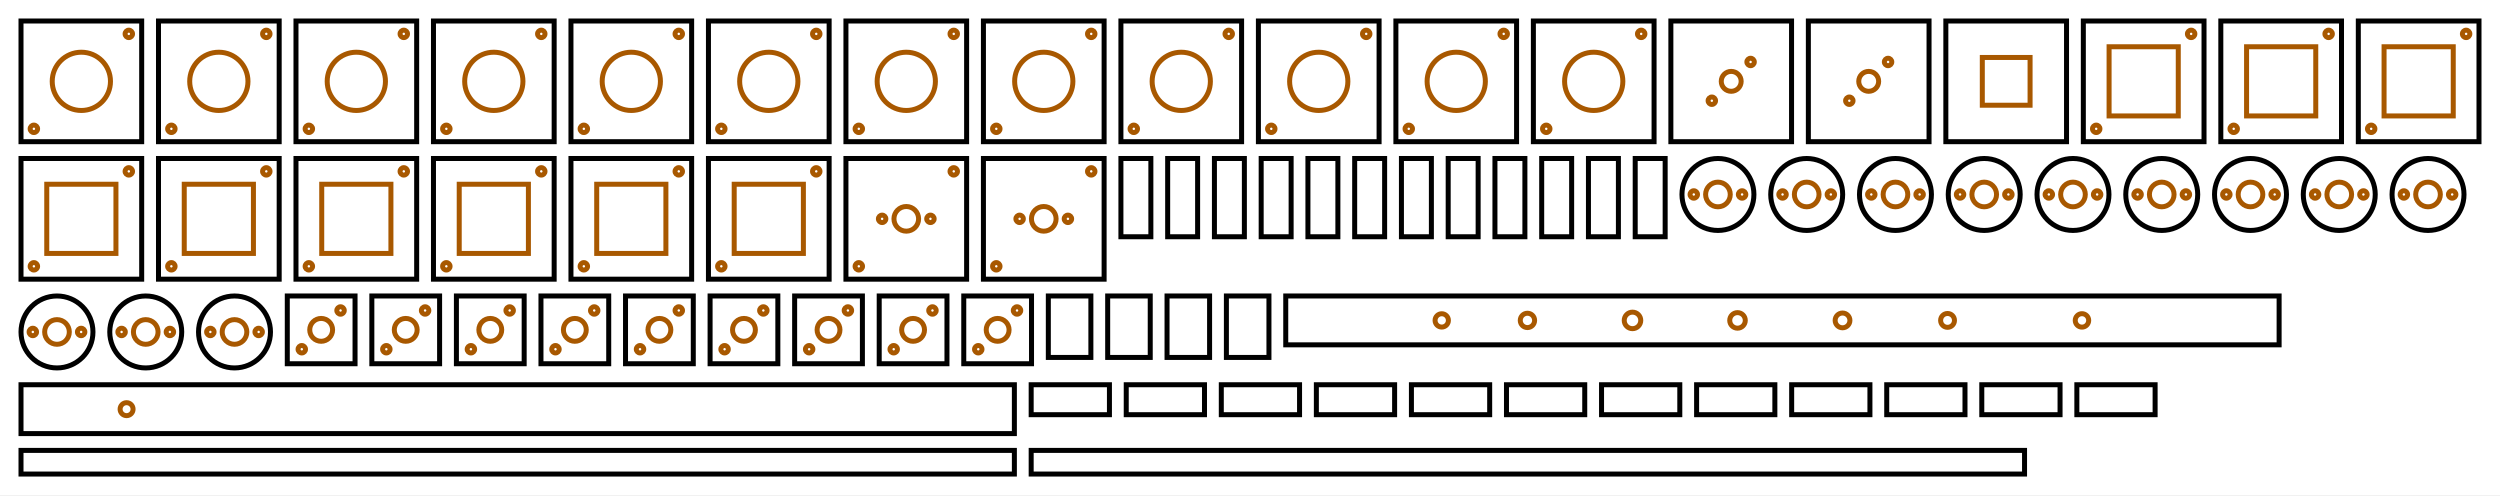
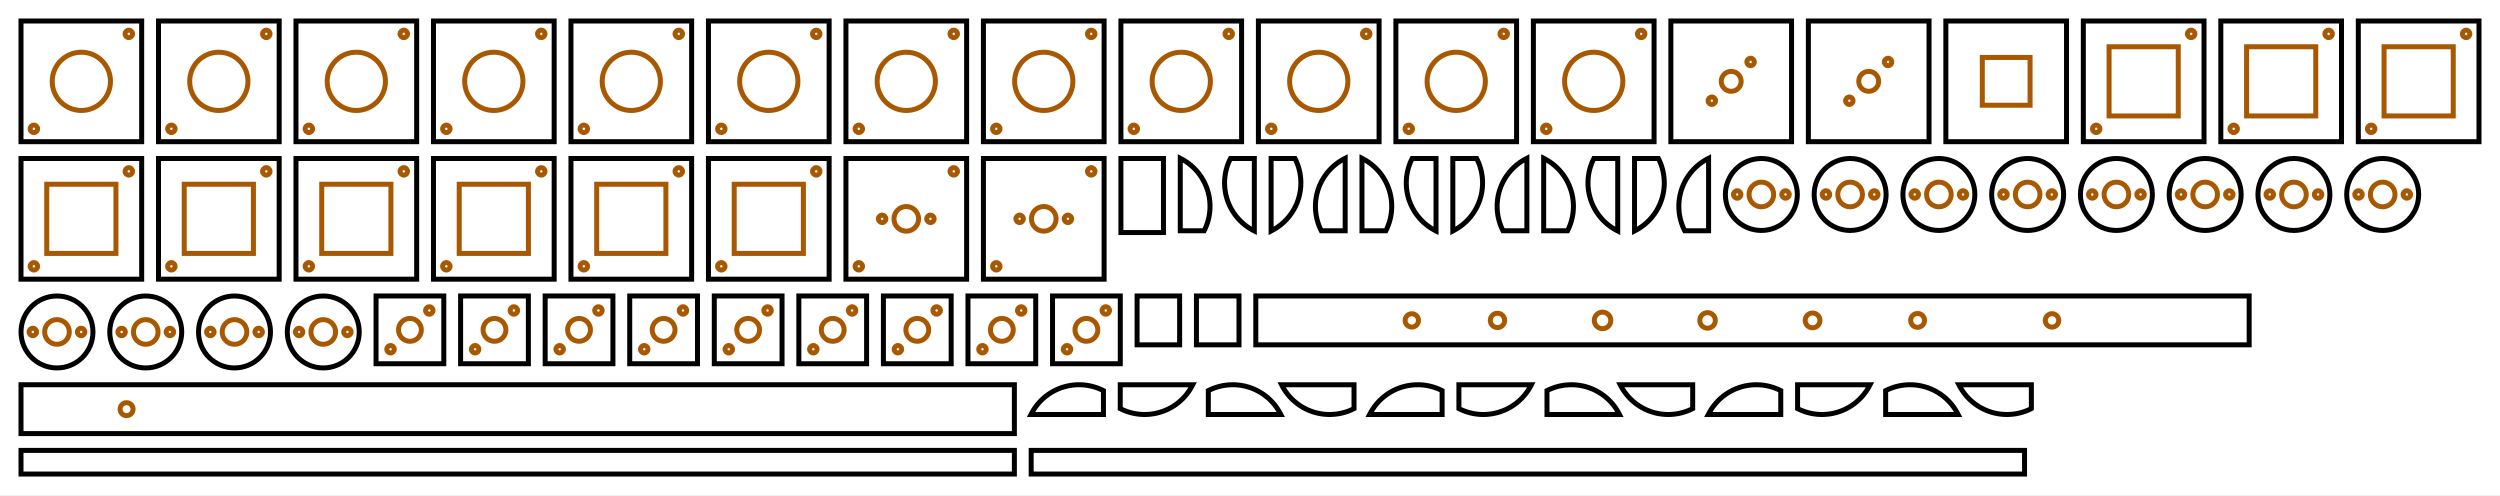
<svg xmlns="http://www.w3.org/2000/svg" width="595.14mm" height="117.85mm" viewBox="0 0 595.14 117.85">
  <rect x="0.0" y="0.0" width="595.14" height="117.85" fill="#ffffff" />
  <g fill="none" stroke="#a85800" stroke-width="1.190">
    <circle cx="19.365" cy="19.365" r="6.935" />
    <circle cx="30.665" cy="8.065" r="0.885" />
    <circle cx="8.065" cy="30.665" r="0.885" />
    <circle cx="52.095" cy="19.365" r="6.935" />
    <circle cx="63.395" cy="8.065" r="0.885" />
    <circle cx="40.795" cy="30.665" r="0.885" />
    <circle cx="84.825" cy="19.365" r="6.935" />
    <circle cx="96.125" cy="8.065" r="0.885" />
    <circle cx="73.525" cy="30.665" r="0.885" />
    <circle cx="117.555" cy="19.365" r="6.935" />
    <circle cx="128.855" cy="8.065" r="0.885" />
    <circle cx="106.255" cy="30.665" r="0.885" />
    <circle cx="150.285" cy="19.365" r="6.935" />
    <circle cx="161.585" cy="8.065" r="0.885" />
    <circle cx="138.985" cy="30.665" r="0.885" />
    <circle cx="183.015" cy="19.365" r="6.935" />
    <circle cx="194.315" cy="8.065" r="0.885" />
    <circle cx="171.715" cy="30.665" r="0.885" />
    <circle cx="215.745" cy="19.365" r="6.935" />
    <circle cx="227.045" cy="8.065" r="0.885" />
    <circle cx="204.445" cy="30.665" r="0.885" />
    <circle cx="248.475" cy="19.365" r="6.935" />
    <circle cx="259.775" cy="8.065" r="0.885" />
    <circle cx="237.175" cy="30.665" r="0.885" />
    <circle cx="281.205" cy="19.365" r="6.935" />
    <circle cx="292.505" cy="8.065" r="0.885" />
    <circle cx="269.905" cy="30.665" r="0.885" />
    <circle cx="313.935" cy="19.365" r="6.935" />
    <circle cx="325.235" cy="8.065" r="0.885" />
    <circle cx="302.635" cy="30.665" r="0.885" />
    <circle cx="346.665" cy="19.365" r="6.935" />
    <circle cx="357.965" cy="8.065" r="0.885" />
    <circle cx="335.365" cy="30.665" r="0.885" />
    <circle cx="379.395" cy="19.365" r="6.935" />
    <circle cx="390.695" cy="8.065" r="0.885" />
    <circle cx="368.095" cy="30.665" r="0.885" />
    <circle cx="412.125" cy="19.365" r="2.370" />
    <circle cx="416.738" cy="14.752" r="0.885" />
    <circle cx="407.512" cy="23.978" r="0.885" />
    <circle cx="444.855" cy="19.365" r="2.370" />
    <circle cx="449.468" cy="14.752" r="0.885" />
    <circle cx="440.242" cy="23.978" r="0.885" />
    <path d="M 483.270,13.680 L 483.270,25.050 L 471.900,25.050 L 471.900,13.680 Z" />
    <path d="M 518.550,11.130 L 518.550,27.600 L 502.080,27.600 L 502.080,11.130 Z" />
    <circle cx="521.615" cy="8.065" r="0.885" />
    <circle cx="499.015" cy="30.665" r="0.885" />
    <path d="M 551.280,11.130 L 551.280,27.600 L 534.810,27.600 L 534.810,11.130 Z" />
    <circle cx="554.345" cy="8.065" r="0.885" />
    <circle cx="531.745" cy="30.665" r="0.885" />
    <path d="M 584.010,11.130 L 584.010,27.600 L 567.540,27.600 L 567.540,11.130 Z" />
    <circle cx="587.075" cy="8.065" r="0.885" />
    <circle cx="564.475" cy="30.665" r="0.885" />
    <path d="M 27.600,43.860 L 27.600,60.330 L 11.130,60.330 L 11.130,43.860 Z" />
    <circle cx="30.665" cy="40.795" r="0.885" />
    <circle cx="8.065" cy="63.395" r="0.885" />
    <path d="M 60.330,43.860 L 60.330,60.330 L 43.860,60.330 L 43.860,43.860 Z" />
    <circle cx="63.395" cy="40.795" r="0.885" />
    <circle cx="40.795" cy="63.395" r="0.885" />
    <path d="M 93.060,43.860 L 93.060,60.330 L 76.590,60.330 L 76.590,43.860 Z" />
    <circle cx="96.125" cy="40.795" r="0.885" />
    <circle cx="73.525" cy="63.395" r="0.885" />
    <path d="M 125.790,43.860 L 125.790,60.330 L 109.320,60.330 L 109.320,43.860 Z" />
    <circle cx="128.855" cy="40.795" r="0.885" />
    <circle cx="106.255" cy="63.395" r="0.885" />
    <path d="M 158.520,43.860 L 158.520,60.330 L 142.050,60.330 L 142.050,43.860 Z" />
    <circle cx="161.585" cy="40.795" r="0.885" />
    <circle cx="138.985" cy="63.395" r="0.885" />
    <path d="M 191.250,43.860 L 191.250,60.330 L 174.780,60.330 L 174.780,43.860 Z" />
    <circle cx="194.315" cy="40.795" r="0.885" />
    <circle cx="171.715" cy="63.395" r="0.885" />
    <circle cx="215.745" cy="52.095" r="2.935" />
    <circle cx="227.045" cy="40.795" r="0.885" />
    <circle cx="204.445" cy="63.395" r="0.885" />
    <circle cx="221.495" cy="52.095" r="0.885" />
    <circle cx="209.995" cy="52.095" r="0.885" />
    <circle cx="248.475" cy="52.095" r="2.935" />
    <circle cx="259.775" cy="40.795" r="0.885" />
    <circle cx="237.175" cy="63.395" r="0.885" />
    <circle cx="254.225" cy="52.095" r="0.885" />
    <circle cx="242.725" cy="52.095" r="0.885" />
-     <circle cx="408.965" cy="46.295" r="2.935" />
-     <circle cx="414.715" cy="46.295" r="0.885" />
-     <circle cx="403.215" cy="46.295" r="0.885" />
-     <circle cx="430.095" cy="46.295" r="2.935" />
-     <circle cx="435.845" cy="46.295" r="0.885" />
-     <circle cx="424.345" cy="46.295" r="0.885" />
-     <circle cx="451.225" cy="46.295" r="2.935" />
-     <circle cx="456.975" cy="46.295" r="0.885" />
-     <circle cx="445.475" cy="46.295" r="0.885" />
-     <circle cx="472.355" cy="46.295" r="2.935" />
-     <circle cx="478.105" cy="46.295" r="0.885" />
-     <circle cx="466.605" cy="46.295" r="0.885" />
-     <circle cx="493.485" cy="46.295" r="2.935" />
-     <circle cx="499.235" cy="46.295" r="0.885" />
-     <circle cx="487.735" cy="46.295" r="0.885" />
-     <circle cx="514.615" cy="46.295" r="2.935" />
-     <circle cx="520.365" cy="46.295" r="0.885" />
-     <circle cx="508.865" cy="46.295" r="0.885" />
-     <circle cx="535.745" cy="46.295" r="2.935" />
-     <circle cx="541.495" cy="46.295" r="0.885" />
-     <circle cx="529.995" cy="46.295" r="0.885" />
-     <circle cx="556.875" cy="46.295" r="2.935" />
-     <circle cx="562.625" cy="46.295" r="0.885" />
-     <circle cx="551.125" cy="46.295" r="0.885" />
-     <circle cx="578.005" cy="46.295" r="2.935" />
-     <circle cx="583.755" cy="46.295" r="0.885" />
-     <circle cx="572.255" cy="46.295" r="0.885" />
+     <circle cx="419.303" cy="46.295" r="2.935" />
+     <circle cx="425.053" cy="46.295" r="0.885" />
+     <circle cx="413.553" cy="46.295" r="0.885" />
+     <circle cx="440.433" cy="46.295" r="2.935" />
+     <circle cx="446.183" cy="46.295" r="0.885" />
+     <circle cx="434.683" cy="46.295" r="0.885" />
+     <circle cx="461.563" cy="46.295" r="2.935" />
+     <circle cx="467.313" cy="46.295" r="0.885" />
+     <circle cx="455.813" cy="46.295" r="0.885" />
+     <circle cx="482.693" cy="46.295" r="2.935" />
+     <circle cx="488.443" cy="46.295" r="0.885" />
+     <circle cx="476.943" cy="46.295" r="0.885" />
+     <circle cx="503.823" cy="46.295" r="2.935" />
+     <circle cx="509.573" cy="46.295" r="0.885" />
+     <circle cx="498.073" cy="46.295" r="0.885" />
+     <circle cx="524.953" cy="46.295" r="2.935" />
+     <circle cx="530.703" cy="46.295" r="0.885" />
+     <circle cx="519.203" cy="46.295" r="0.885" />
+     <circle cx="546.083" cy="46.295" r="2.935" />
+     <circle cx="551.833" cy="46.295" r="0.885" />
+     <circle cx="540.333" cy="46.295" r="0.885" />
+     <circle cx="567.213" cy="46.295" r="2.935" />
+     <circle cx="572.963" cy="46.295" r="0.885" />
+     <circle cx="561.463" cy="46.295" r="0.885" />
    <circle cx="13.565" cy="79.025" r="2.935" />
    <circle cx="19.315" cy="79.025" r="0.885" />
    <circle cx="7.815" cy="79.025" r="0.885" />
    <circle cx="34.695" cy="79.025" r="2.935" />
    <circle cx="40.445" cy="79.025" r="0.885" />
    <circle cx="28.945" cy="79.025" r="0.885" />
    <circle cx="55.825" cy="79.025" r="2.935" />
    <circle cx="61.575" cy="79.025" r="0.885" />
    <circle cx="50.075" cy="79.025" r="0.885" />
-     <circle cx="76.455" cy="78.525" r="2.720" />
-     <circle cx="81.068" cy="73.912" r="0.885" />
-     <circle cx="71.842" cy="83.138" r="0.885" />
-     <circle cx="96.585" cy="78.525" r="2.720" />
-     <circle cx="101.198" cy="73.912" r="0.885" />
-     <circle cx="91.972" cy="83.138" r="0.885" />
-     <circle cx="116.715" cy="78.525" r="2.720" />
-     <circle cx="121.328" cy="73.912" r="0.885" />
-     <circle cx="112.102" cy="83.138" r="0.885" />
-     <circle cx="136.845" cy="78.525" r="2.720" />
-     <circle cx="141.458" cy="73.912" r="0.885" />
-     <circle cx="132.232" cy="83.138" r="0.885" />
-     <circle cx="156.975" cy="78.525" r="2.720" />
-     <circle cx="161.588" cy="73.912" r="0.885" />
-     <circle cx="152.362" cy="83.138" r="0.885" />
-     <circle cx="177.105" cy="78.525" r="2.720" />
-     <circle cx="181.718" cy="73.912" r="0.885" />
-     <circle cx="172.492" cy="83.138" r="0.885" />
-     <circle cx="197.235" cy="78.525" r="2.720" />
-     <circle cx="201.848" cy="73.912" r="0.885" />
-     <circle cx="192.622" cy="83.138" r="0.885" />
-     <circle cx="217.365" cy="78.525" r="2.720" />
-     <circle cx="221.978" cy="73.912" r="0.885" />
-     <circle cx="212.752" cy="83.138" r="0.885" />
-     <circle cx="237.495" cy="78.525" r="2.720" />
-     <circle cx="242.108" cy="73.912" r="0.885" />
-     <circle cx="232.882" cy="83.138" r="0.885" />
-     <circle cx="495.625" cy="76.275" r="1.601" />
-     <circle cx="463.625" cy="76.275" r="1.649" />
-     <circle cx="438.625" cy="76.275" r="1.757" />
-     <circle cx="413.625" cy="76.275" r="1.852" />
-     <circle cx="388.625" cy="76.275" r="1.967" />
-     <circle cx="363.615" cy="76.275" r="1.707" />
-     <circle cx="343.215" cy="76.275" r="1.587" />
+     <circle cx="76.955" cy="79.025" r="2.935" />
+     <circle cx="82.705" cy="79.025" r="0.885" />
+     <circle cx="71.205" cy="79.025" r="0.885" />
+     <circle cx="97.585" cy="78.525" r="2.720" />
+     <circle cx="102.198" cy="73.912" r="0.885" />
+     <circle cx="92.972" cy="83.138" r="0.885" />
+     <circle cx="117.715" cy="78.525" r="2.720" />
+     <circle cx="122.328" cy="73.912" r="0.885" />
+     <circle cx="113.102" cy="83.138" r="0.885" />
+     <circle cx="137.845" cy="78.525" r="2.720" />
+     <circle cx="142.458" cy="73.912" r="0.885" />
+     <circle cx="133.232" cy="83.138" r="0.885" />
+     <circle cx="157.975" cy="78.525" r="2.720" />
+     <circle cx="162.588" cy="73.912" r="0.885" />
+     <circle cx="153.362" cy="83.138" r="0.885" />
+     <circle cx="178.105" cy="78.525" r="2.720" />
+     <circle cx="182.718" cy="73.912" r="0.885" />
+     <circle cx="173.492" cy="83.138" r="0.885" />
+     <circle cx="198.235" cy="78.525" r="2.720" />
+     <circle cx="202.848" cy="73.912" r="0.885" />
+     <circle cx="193.622" cy="83.138" r="0.885" />
+     <circle cx="218.365" cy="78.525" r="2.720" />
+     <circle cx="222.978" cy="73.912" r="0.885" />
+     <circle cx="213.752" cy="83.138" r="0.885" />
+     <circle cx="238.495" cy="78.525" r="2.720" />
+     <circle cx="243.108" cy="73.912" r="0.885" />
+     <circle cx="233.882" cy="83.138" r="0.885" />
+     <circle cx="258.625" cy="78.525" r="2.720" />
+     <circle cx="263.238" cy="73.912" r="0.885" />
+     <circle cx="254.012" cy="83.138" r="0.885" />
+     <circle cx="488.495" cy="76.275" r="1.601" />
+     <circle cx="456.495" cy="76.275" r="1.649" />
+     <circle cx="431.495" cy="76.275" r="1.757" />
+     <circle cx="406.495" cy="76.275" r="1.852" />
+     <circle cx="381.495" cy="76.275" r="1.967" />
+     <circle cx="356.485" cy="76.275" r="1.707" />
+     <circle cx="336.085" cy="76.275" r="1.587" />
    <circle cx="30.135" cy="97.405" r="1.543" />
  </g>
  <g fill="none" stroke="#000000" stroke-width="1.190">
    <path d="M 33.730,5.000 L 33.730,33.730 L 5.000,33.730 L 5.000,5.000 Z" />
    <path d="M 66.460,5.000 L 66.460,33.730 L 37.730,33.730 L 37.730,5.000 Z" />
    <path d="M 99.190,5.000 L 99.190,33.730 L 70.460,33.730 L 70.460,5.000 Z" />
    <path d="M 131.920,5.000 L 131.920,33.730 L 103.190,33.730 L 103.190,5.000 Z" />
    <path d="M 164.650,5.000 L 164.650,33.730 L 135.920,33.730 L 135.920,5.000 Z" />
    <path d="M 197.380,5.000 L 197.380,33.730 L 168.650,33.730 L 168.650,5.000 Z" />
    <path d="M 230.110,5.000 L 230.110,33.730 L 201.380,33.730 L 201.380,5.000 Z" />
    <path d="M 262.840,5.000 L 262.840,33.730 L 234.110,33.730 L 234.110,5.000 Z" />
    <path d="M 295.570,5.000 L 295.570,33.730 L 266.840,33.730 L 266.840,5.000 Z" />
    <path d="M 328.300,5.000 L 328.300,33.730 L 299.570,33.730 L 299.570,5.000 Z" />
    <path d="M 361.030,5.000 L 361.030,33.730 L 332.300,33.730 L 332.300,5.000 Z" />
    <path d="M 393.760,5.000 L 393.760,33.730 L 365.030,33.730 L 365.030,5.000 Z" />
    <path d="M 426.490,5.000 L 426.490,33.730 L 397.760,33.730 L 397.760,5.000 Z" />
    <path d="M 459.220,5.000 L 459.220,33.730 L 430.490,33.730 L 430.490,5.000 Z" />
    <path d="M 491.950,5.000 L 491.950,33.730 L 463.220,33.730 L 463.220,5.000 Z" />
    <path d="M 524.680,5.000 L 524.680,33.730 L 495.950,33.730 L 495.950,5.000 Z" />
    <path d="M 557.410,5.000 L 557.410,33.730 L 528.680,33.730 L 528.680,5.000 Z" />
    <path d="M 590.140,5.000 L 590.140,33.730 L 561.410,33.730 L 561.410,5.000 Z" />
    <path d="M 33.730,37.730 L 33.730,66.460 L 5.000,66.460 L 5.000,37.730 Z" />
    <path d="M 66.460,37.730 L 66.460,66.460 L 37.730,66.460 L 37.730,37.730 Z" />
    <path d="M 99.190,37.730 L 99.190,66.460 L 70.460,66.460 L 70.460,37.730 Z" />
    <path d="M 131.920,37.730 L 131.920,66.460 L 103.190,66.460 L 103.190,37.730 Z" />
    <path d="M 164.650,37.730 L 164.650,66.460 L 135.920,66.460 L 135.920,37.730 Z" />
    <path d="M 197.380,37.730 L 197.380,66.460 L 168.650,66.460 L 168.650,37.730 Z" />
    <path d="M 230.110,37.730 L 230.110,66.460 L 201.380,66.460 L 201.380,37.730 Z" />
    <path d="M 262.840,37.730 L 262.840,66.460 L 234.110,66.460 L 234.110,37.730 Z" />
-     <path d="M 273.970,37.730 L 273.970,56.360 L 266.840,56.360 L 266.840,37.730 Z" />
-     <path d="M 277.970,56.360 L 277.970,37.730 L 285.100,37.730 L 285.100,56.360 Z" />
-     <path d="M 289.100,56.360 L 289.100,37.730 L 296.230,37.730 L 296.230,56.360 Z" />
-     <path d="M 307.360,37.730 L 307.360,56.360 L 300.230,56.360 L 300.230,37.730 Z" />
-     <path d="M 318.490,37.730 L 318.490,56.360 L 311.360,56.360 L 311.360,37.730 Z" />
-     <path d="M 322.490,56.360 L 322.490,37.730 L 329.620,37.730 L 329.620,56.360 Z" />
-     <path d="M 333.620,56.360 L 333.620,37.730 L 340.750,37.730 L 340.750,56.360 Z" />
-     <path d="M 351.880,37.730 L 351.880,56.360 L 344.750,56.360 L 344.750,37.730 Z" />
-     <path d="M 363.010,37.730 L 363.010,56.360 L 355.880,56.360 L 355.880,37.730 Z" />
-     <path d="M 367.010,56.360 L 367.010,37.730 L 374.140,37.730 L 374.140,56.360 Z" />
-     <path d="M 378.140,56.360 L 378.140,37.730 L 385.270,37.730 L 385.270,56.360 Z" />
-     <path d="M 396.400,37.730 L 396.400,56.360 L 389.270,56.360 L 389.270,37.730 Z" />
-     <circle cx="408.965" cy="46.295" r="8.565" />
-     <circle cx="430.095" cy="46.295" r="8.565" />
-     <circle cx="451.225" cy="46.295" r="8.565" />
-     <circle cx="472.355" cy="46.295" r="8.565" />
-     <circle cx="493.485" cy="46.295" r="8.565" />
-     <circle cx="514.615" cy="46.295" r="8.565" />
-     <circle cx="535.745" cy="46.295" r="8.565" />
-     <circle cx="556.875" cy="46.295" r="8.565" />
-     <circle cx="578.005" cy="46.295" r="8.565" />
+     <path d="M 266.840,37.730 L 276.970,37.730 L 276.970,55.360 L 266.840,55.360 Z" />
+     <path d="M 280.970,54.934 L 280.970,37.688 L 281.360,37.892 L 281.652,38.055 L 281.940,38.226 L 282.222,38.404 L 282.501,38.589 L 282.774,38.781 L 283.042,38.981 L 283.305,39.187 L 283.562,39.401 L 283.813,39.621 L 284.059,39.847 L 284.299,40.080 L 284.532,40.319 L 284.759,40.564 L 284.980,40.815 L 285.194,41.072 L 285.401,41.334 L 285.602,41.601 L 285.795,41.874 L 285.981,42.152 L 286.160,42.434 L 286.331,42.721 L 286.495,43.012 L 286.651,43.308 L 286.799,43.607 L 286.939,43.911 L 287.072,44.217 L 287.196,44.528 L 287.312,44.841 L 287.420,45.157 L 287.519,45.476 L 287.610,45.798 L 287.693,46.122 L 287.767,46.447 L 287.833,46.775 L 287.890,47.104 L 287.938,47.435 L 287.978,47.767 L 288.009,48.100 L 288.032,48.433 L 288.045,48.767 L 288.050,49.101 L 288.046,49.435 L 288.033,49.769 L 288.012,50.103 L 287.982,50.435 L 287.943,50.767 L 287.896,51.098 L 287.839,51.428 L 287.775,51.755 L 287.701,52.081 L 287.620,52.406 L 287.529,52.727 L 287.431,53.047 L 287.324,53.363 L 287.208,53.677 L 287.085,53.987 L 286.954,54.295 L 286.814,54.598 L 286.649,54.934 Z" />
+     <path d="M 298.598,37.730 L 298.598,54.976 L 298.208,54.772 L 297.916,54.609 L 297.628,54.438 L 297.345,54.260 L 297.067,54.075 L 296.794,53.882 L 296.526,53.683 L 296.263,53.476 L 296.006,53.263 L 295.755,53.043 L 295.509,52.817 L 295.269,52.584 L 295.036,52.345 L 294.809,52.100 L 294.588,51.849 L 294.374,51.592 L 294.167,51.330 L 293.966,51.062 L 293.773,50.790 L 293.587,50.512 L 293.408,50.230 L 293.237,49.943 L 293.073,49.651 L 292.917,49.356 L 292.769,49.056 L 292.629,48.753 L 292.496,48.446 L 292.372,48.136 L 292.256,47.823 L 292.148,47.506 L 292.049,47.187 L 291.957,46.866 L 291.875,46.542 L 291.801,46.216 L 291.735,45.889 L 291.678,45.559 L 291.629,45.229 L 291.590,44.897 L 291.559,44.564 L 291.536,44.231 L 291.523,43.897 L 291.518,43.563 L 291.522,43.229 L 291.534,42.895 L 291.556,42.561 L 291.586,42.228 L 291.625,41.896 L 291.672,41.566 L 291.728,41.236 L 291.793,40.908 L 291.866,40.582 L 291.948,40.258 L 292.039,39.936 L 292.137,39.617 L 292.244,39.301 L 292.359,38.987 L 292.483,38.676 L 292.614,38.369 L 292.754,38.065 L 292.919,37.730 Z" />
+     <path d="M 308.277,37.730 L 308.442,38.065 L 308.582,38.369 L 308.713,38.676 L 308.836,38.987 L 308.952,39.301 L 309.059,39.617 L 309.157,39.936 L 309.248,40.258 L 309.329,40.582 L 309.403,40.908 L 309.467,41.236 L 309.524,41.566 L 309.571,41.896 L 309.610,42.228 L 309.640,42.561 L 309.661,42.895 L 309.674,43.229 L 309.678,43.563 L 309.673,43.897 L 309.659,44.231 L 309.637,44.564 L 309.606,44.897 L 309.566,45.229 L 309.518,45.559 L 309.461,45.889 L 309.395,46.216 L 309.321,46.542 L 309.238,46.866 L 309.147,47.187 L 309.048,47.506 L 308.940,47.823 L 308.824,48.136 L 308.699,48.446 L 308.567,48.753 L 308.427,49.056 L 308.279,49.356 L 308.123,49.651 L 307.959,49.943 L 307.788,50.230 L 307.609,50.512 L 307.423,50.790 L 307.230,51.062 L 307.029,51.330 L 306.822,51.592 L 306.608,51.849 L 306.387,52.100 L 306.160,52.345 L 305.927,52.584 L 305.687,52.817 L 305.441,53.043 L 305.190,53.263 L 304.932,53.476 L 304.670,53.683 L 304.402,53.882 L 304.129,54.075 L 303.850,54.260 L 303.568,54.438 L 303.280,54.609 L 302.988,54.772 L 302.598,54.976 L 302.598,37.730 Z" />
+     <path d="M 314.547,54.934 L 314.382,54.598 L 314.242,54.295 L 314.111,53.987 L 313.987,53.677 L 313.872,53.363 L 313.765,53.047 L 313.666,52.727 L 313.576,52.406 L 313.494,52.081 L 313.421,51.755 L 313.356,51.428 L 313.300,51.098 L 313.253,50.767 L 313.214,50.435 L 313.184,50.103 L 313.162,49.769 L 313.150,49.435 L 313.146,49.101 L 313.151,48.767 L 313.164,48.433 L 313.187,48.100 L 313.218,47.767 L 313.257,47.435 L 313.306,47.104 L 313.363,46.775 L 313.428,46.447 L 313.503,46.122 L 313.585,45.798 L 313.677,45.476 L 313.776,45.157 L 313.884,44.841 L 314.000,44.528 L 314.124,44.217 L 314.257,43.911 L 314.397,43.607 L 314.545,43.308 L 314.701,43.012 L 314.865,42.721 L 315.036,42.434 L 315.215,42.152 L 315.401,41.874 L 315.594,41.601 L 315.794,41.334 L 316.002,41.072 L 316.216,40.815 L 316.436,40.564 L 316.664,40.319 L 316.897,40.080 L 317.137,39.847 L 317.383,39.621 L 317.634,39.401 L 317.891,39.187 L 318.154,38.981 L 318.422,38.781 L 318.695,38.589 L 318.973,38.404 L 319.256,38.226 L 319.544,38.055 L 319.835,37.892 L 320.226,37.688 L 320.226,54.934 Z" />
+     <path d="M 324.226,54.934 L 324.226,37.688 L 324.616,37.892 L 324.908,38.055 L 325.195,38.226 L 325.478,38.404 L 325.756,38.589 L 326.030,38.781 L 326.298,38.981 L 326.560,39.187 L 326.818,39.401 L 327.069,39.621 L 327.315,39.847 L 327.555,40.080 L 327.788,40.319 L 328.015,40.564 L 328.236,40.815 L 328.450,41.072 L 328.657,41.334 L 328.858,41.601 L 329.051,41.874 L 329.237,42.152 L 329.416,42.434 L 329.587,42.721 L 329.750,43.012 L 329.906,43.308 L 330.055,43.607 L 330.195,43.911 L 330.327,44.217 L 330.452,44.528 L 330.568,44.841 L 330.676,45.157 L 330.775,45.476 L 330.866,45.798 L 330.949,46.122 L 331.023,46.447 L 331.089,46.775 L 331.146,47.104 L 331.194,47.435 L 331.234,47.767 L 331.265,48.100 L 331.287,48.433 L 331.301,48.767 L 331.306,49.101 L 331.302,49.435 L 331.289,49.769 L 331.268,50.103 L 331.238,50.435 L 331.199,50.767 L 331.151,51.098 L 331.095,51.428 L 331.031,51.755 L 330.957,52.081 L 330.875,52.406 L 330.785,52.727 L 330.687,53.047 L 330.580,53.363 L 330.464,53.677 L 330.341,53.987 L 330.209,54.295 L 330.070,54.598 L 329.905,54.934 Z" />
+     <path d="M 341.854,37.730 L 341.854,54.976 L 341.463,54.772 L 341.172,54.609 L 340.884,54.438 L 340.601,54.260 L 340.323,54.075 L 340.050,53.882 L 339.782,53.683 L 339.519,53.476 L 339.262,53.263 L 339.010,53.043 L 338.765,52.817 L 338.525,52.584 L 338.292,52.345 L 338.064,52.100 L 337.844,51.849 L 337.630,51.592 L 337.422,51.330 L 337.222,51.062 L 337.029,50.790 L 336.843,50.512 L 336.664,50.230 L 336.493,49.943 L 336.329,49.651 L 336.173,49.356 L 336.025,49.056 L 335.885,48.753 L 335.752,48.446 L 335.628,48.136 L 335.512,47.823 L 335.404,47.506 L 335.304,47.187 L 335.213,46.866 L 335.131,46.542 L 335.056,46.216 L 334.991,45.889 L 334.934,45.559 L 334.885,45.229 L 334.846,44.897 L 334.814,44.564 L 334.792,44.231 L 334.779,43.897 L 334.774,43.563 L 334.778,43.229 L 334.790,42.895 L 334.812,42.561 L 334.842,42.228 L 334.881,41.896 L 334.928,41.566 L 334.984,41.236 L 335.049,40.908 L 335.122,40.582 L 335.204,40.258 L 335.294,39.936 L 335.393,39.617 L 335.500,39.301 L 335.615,38.987 L 335.739,38.676 L 335.870,38.369 L 336.010,38.065 L 336.175,37.730 Z" />
+     <path d="M 351.533,37.730 L 351.698,38.065 L 351.837,38.369 L 351.969,38.676 L 352.092,38.987 L 352.207,39.301 L 352.314,39.617 L 352.413,39.936 L 352.503,40.258 L 352.585,40.582 L 352.658,40.908 L 352.723,41.236 L 352.779,41.566 L 352.827,41.896 L 352.866,42.228 L 352.896,42.561 L 352.917,42.895 L 352.930,43.229 L 352.934,43.563 L 352.929,43.897 L 352.915,44.231 L 352.893,44.564 L 352.862,44.897 L 352.822,45.229 L 352.774,45.559 L 352.717,45.889 L 352.651,46.216 L 352.577,46.542 L 352.494,46.866 L 352.403,47.187 L 352.304,47.506 L 352.196,47.823 L 352.080,48.136 L 351.955,48.446 L 351.823,48.753 L 351.683,49.056 L 351.534,49.356 L 351.378,49.651 L 351.215,49.943 L 351.043,50.230 L 350.865,50.512 L 350.679,50.790 L 350.485,51.062 L 350.285,51.330 L 350.078,51.592 L 349.864,51.849 L 349.643,52.100 L 349.416,52.345 L 349.182,52.584 L 348.943,52.817 L 348.697,53.043 L 348.446,53.263 L 348.188,53.476 L 347.926,53.683 L 347.658,53.882 L 347.384,54.075 L 347.106,54.260 L 346.823,54.438 L 346.536,54.609 L 346.244,54.772 L 345.854,54.976 L 345.854,37.730 Z" />
+     <path d="M 357.802,54.934 L 357.638,54.598 L 357.498,54.295 L 357.367,53.987 L 357.243,53.677 L 357.128,53.363 L 357.021,53.047 L 356.922,52.727 L 356.832,52.406 L 356.750,52.081 L 356.677,51.755 L 356.612,51.428 L 356.556,51.098 L 356.509,50.767 L 356.470,50.435 L 356.440,50.103 L 356.418,49.769 L 356.406,49.435 L 356.402,49.101 L 356.407,48.767 L 356.420,48.433 L 356.442,48.100 L 356.473,47.767 L 356.513,47.435 L 356.562,47.104 L 356.619,46.775 L 356.684,46.447 L 356.758,46.122 L 356.841,45.798 L 356.932,45.476 L 357.032,45.157 L 357.140,44.841 L 357.256,44.528 L 357.380,44.217 L 357.512,43.911 L 357.653,43.607 L 357.801,43.308 L 357.957,43.012 L 358.121,42.721 L 358.292,42.434 L 358.471,42.152 L 358.657,41.874 L 358.850,41.601 L 359.050,41.334 L 359.258,41.072 L 359.472,40.815 L 359.692,40.564 L 359.919,40.319 L 360.153,40.080 L 360.393,39.847 L 360.638,39.621 L 360.890,39.401 L 361.147,39.187 L 361.410,38.981 L 361.678,38.781 L 361.951,38.589 L 362.229,38.404 L 362.512,38.226 L 362.799,38.055 L 363.091,37.892 L 363.482,37.688 L 363.482,54.934 Z" />
+     <path d="M 367.482,54.934 L 367.482,37.688 L 367.872,37.892 L 368.164,38.055 L 368.451,38.226 L 368.734,38.404 L 369.012,38.589 L 369.285,38.781 L 369.553,38.981 L 369.816,39.187 L 370.073,39.401 L 370.325,39.621 L 370.571,39.847 L 370.810,40.080 L 371.044,40.319 L 371.271,40.564 L 371.492,40.815 L 371.706,41.072 L 371.913,41.334 L 372.113,41.601 L 372.307,41.874 L 372.493,42.152 L 372.671,42.434 L 372.843,42.721 L 373.006,43.012 L 373.162,43.308 L 373.311,43.607 L 373.451,43.911 L 373.583,44.217 L 373.707,44.528 L 373.824,44.841 L 373.931,45.157 L 374.031,45.476 L 374.122,45.798 L 374.205,46.122 L 374.279,46.447 L 374.345,46.775 L 374.402,47.104 L 374.450,47.435 L 374.490,47.767 L 374.521,48.100 L 374.543,48.433 L 374.557,48.767 L 374.562,49.101 L 374.558,49.435 L 374.545,49.769 L 374.524,50.103 L 374.494,50.435 L 374.455,50.767 L 374.407,51.098 L 374.351,51.428 L 374.286,51.755 L 374.213,52.081 L 374.131,52.406 L 374.041,52.727 L 373.942,53.047 L 373.835,53.363 L 373.720,53.677 L 373.597,53.987 L 373.465,54.295 L 373.326,54.598 L 373.161,54.934 Z" />
+     <path d="M 385.110,37.730 L 385.110,54.976 L 384.719,54.772 L 384.427,54.609 L 384.140,54.438 L 383.857,54.260 L 383.579,54.075 L 383.306,53.882 L 383.038,53.683 L 382.775,53.476 L 382.518,53.263 L 382.266,53.043 L 382.021,52.817 L 381.781,52.584 L 381.547,52.345 L 381.320,52.100 L 381.099,51.849 L 380.885,51.592 L 380.678,51.330 L 380.478,51.062 L 380.285,50.790 L 380.099,50.512 L 379.920,50.230 L 379.749,49.943 L 379.585,49.651 L 379.429,49.356 L 379.281,49.056 L 379.140,48.753 L 379.008,48.446 L 378.884,48.136 L 378.768,47.823 L 378.660,47.506 L 378.560,47.187 L 378.469,46.866 L 378.386,46.542 L 378.312,46.216 L 378.247,45.889 L 378.190,45.559 L 378.141,45.229 L 378.101,44.897 L 378.070,44.564 L 378.048,44.231 L 378.034,43.897 L 378.030,43.563 L 378.034,43.229 L 378.046,42.895 L 378.068,42.561 L 378.098,42.228 L 378.136,41.896 L 378.184,41.566 L 378.240,41.236 L 378.305,40.908 L 378.378,40.582 L 378.460,40.258 L 378.550,39.936 L 378.649,39.617 L 378.756,39.301 L 378.871,38.987 L 378.995,38.676 L 379.126,38.369 L 379.265,38.065 L 379.430,37.730 Z" />
+     <path d="M 394.789,37.730 L 394.954,38.065 L 395.093,38.369 L 395.225,38.676 L 395.348,38.987 L 395.463,39.301 L 395.570,39.617 L 395.669,39.936 L 395.759,40.258 L 395.841,40.582 L 395.914,40.908 L 395.979,41.236 L 396.035,41.566 L 396.083,41.896 L 396.121,42.228 L 396.152,42.561 L 396.173,42.895 L 396.186,43.229 L 396.190,43.563 L 396.185,43.897 L 396.171,44.231 L 396.149,44.564 L 396.118,44.897 L 396.078,45.229 L 396.030,45.559 L 395.973,45.889 L 395.907,46.216 L 395.833,46.542 L 395.750,46.866 L 395.659,47.187 L 395.559,47.506 L 395.451,47.823 L 395.335,48.136 L 395.211,48.446 L 395.079,48.753 L 394.938,49.056 L 394.790,49.356 L 394.634,49.651 L 394.471,49.943 L 394.299,50.230 L 394.121,50.512 L 393.935,50.790 L 393.741,51.062 L 393.541,51.330 L 393.334,51.592 L 393.120,51.849 L 392.899,52.100 L 392.672,52.345 L 392.438,52.584 L 392.199,52.817 L 391.953,53.043 L 391.701,53.263 L 391.444,53.476 L 391.181,53.683 L 390.913,53.882 L 390.640,54.075 L 390.362,54.260 L 390.079,54.438 L 389.792,54.609 L 389.500,54.772 L 389.110,54.976 L 389.110,37.730 Z" />
+     <path d="M 401.058,54.934 L 400.893,54.598 L 400.754,54.295 L 400.622,53.987 L 400.499,53.677 L 400.384,53.363 L 400.277,53.047 L 400.178,52.727 L 400.088,52.406 L 400.006,52.081 L 399.933,51.755 L 399.868,51.428 L 399.812,51.098 L 399.764,50.767 L 399.726,50.435 L 399.695,50.103 L 399.674,49.769 L 399.661,49.435 L 399.658,49.101 L 399.662,48.767 L 399.676,48.433 L 399.698,48.100 L 399.729,47.767 L 399.769,47.435 L 399.817,47.104 L 399.874,46.775 L 399.940,46.447 L 400.014,46.122 L 400.097,45.798 L 400.188,45.476 L 400.288,45.157 L 400.396,44.841 L 400.512,44.528 L 400.636,44.217 L 400.768,43.911 L 400.909,43.607 L 401.057,43.308 L 401.213,43.012 L 401.377,42.721 L 401.548,42.434 L 401.727,42.152 L 401.913,41.874 L 402.106,41.601 L 402.306,41.334 L 402.513,41.072 L 402.727,40.815 L 402.948,40.564 L 403.175,40.319 L 403.409,40.080 L 403.648,39.847 L 403.894,39.621 L 404.146,39.401 L 404.403,39.187 L 404.666,38.981 L 404.934,38.781 L 405.207,38.589 L 405.485,38.404 L 405.768,38.226 L 406.055,38.055 L 406.347,37.892 L 406.738,37.688 L 406.738,54.934 Z" />
+     <circle cx="419.303" cy="46.295" r="8.565" />
+     <circle cx="440.433" cy="46.295" r="8.565" />
+     <circle cx="461.563" cy="46.295" r="8.565" />
+     <circle cx="482.693" cy="46.295" r="8.565" />
+     <circle cx="503.823" cy="46.295" r="8.565" />
+     <circle cx="524.953" cy="46.295" r="8.565" />
+     <circle cx="546.083" cy="46.295" r="8.565" />
+     <circle cx="567.213" cy="46.295" r="8.565" />
    <circle cx="13.565" cy="79.025" r="8.565" />
    <circle cx="34.695" cy="79.025" r="8.565" />
    <circle cx="55.825" cy="79.025" r="8.565" />
-     <path d="M 84.520,70.460 L 84.520,86.590 L 68.390,86.590 L 68.390,70.460 Z" />
-     <path d="M 104.650,70.460 L 104.650,86.590 L 88.520,86.590 L 88.520,70.460 Z" />
-     <path d="M 124.780,70.460 L 124.780,86.590 L 108.650,86.590 L 108.650,70.460 Z" />
-     <path d="M 144.910,70.460 L 144.910,86.590 L 128.780,86.590 L 128.780,70.460 Z" />
-     <path d="M 165.040,70.460 L 165.040,86.590 L 148.910,86.590 L 148.910,70.460 Z" />
-     <path d="M 185.170,70.460 L 185.170,86.590 L 169.040,86.590 L 169.040,70.460 Z" />
-     <path d="M 205.300,70.460 L 205.300,86.590 L 189.170,86.590 L 189.170,70.460 Z" />
-     <path d="M 225.430,70.460 L 225.430,86.590 L 209.300,86.590 L 209.300,70.460 Z" />
-     <path d="M 245.560,70.460 L 245.560,86.590 L 229.430,86.590 L 229.430,70.460 Z" />
-     <path d="M 249.560,70.460 L 259.690,70.460 L 259.690,85.090 L 249.560,85.090 Z" />
-     <path d="M 263.690,70.460 L 273.820,70.460 L 273.820,85.090 L 263.690,85.090 Z" />
-     <path d="M 277.820,70.460 L 287.950,70.460 L 287.950,85.090 L 277.820,85.090 Z" />
-     <path d="M 291.950,70.460 L 302.080,70.460 L 302.080,85.090 L 291.950,85.090 Z" />
-     <path d="M 306.080,70.460 L 542.557,70.460 L 542.557,82.090 L 306.080,82.090 Z" />
+     <circle cx="76.955" cy="79.025" r="8.565" />
+     <path d="M 105.650,70.460 L 105.650,86.590 L 89.520,86.590 L 89.520,70.460 Z" />
+     <path d="M 125.780,70.460 L 125.780,86.590 L 109.650,86.590 L 109.650,70.460 Z" />
+     <path d="M 145.910,70.460 L 145.910,86.590 L 129.780,86.590 L 129.780,70.460 Z" />
+     <path d="M 166.040,70.460 L 166.040,86.590 L 149.910,86.590 L 149.910,70.460 Z" />
+     <path d="M 186.170,70.460 L 186.170,86.590 L 170.040,86.590 L 170.040,70.460 Z" />
+     <path d="M 206.300,70.460 L 206.300,86.590 L 190.170,86.590 L 190.170,70.460 Z" />
+     <path d="M 226.430,70.460 L 226.430,86.590 L 210.300,86.590 L 210.300,70.460 Z" />
+     <path d="M 246.560,70.460 L 246.560,86.590 L 230.430,86.590 L 230.430,70.460 Z" />
+     <path d="M 266.690,70.460 L 266.690,86.590 L 250.560,86.590 L 250.560,70.460 Z" />
+     <path d="M 270.690,70.460 L 280.820,70.460 L 280.820,82.090 L 270.690,82.090 Z" />
+     <path d="M 284.820,70.460 L 294.950,70.460 L 294.950,82.090 L 284.820,82.090 Z" />
+     <path d="M 298.950,70.460 L 535.427,70.460 L 535.427,82.090 L 298.950,82.090 Z" />
    <path d="M 5.000,91.590 L 241.477,91.590 L 241.477,103.220 L 5.000,103.220 Z" />
-     <path d="M 245.477,91.590 L 264.107,91.590 L 264.107,98.720 L 245.477,98.720 Z" />
-     <path d="M 286.737,98.720 L 268.107,98.720 L 268.107,91.590 L 286.737,91.590 Z" />
-     <path d="M 309.367,98.720 L 290.737,98.720 L 290.737,91.590 L 309.367,91.590 Z" />
-     <path d="M 313.367,91.590 L 331.997,91.590 L 331.997,98.720 L 313.367,98.720 Z" />
-     <path d="M 335.997,91.590 L 354.627,91.590 L 354.627,98.720 L 335.997,98.720 Z" />
-     <path d="M 377.257,98.720 L 358.627,98.720 L 358.627,91.590 L 377.257,91.590 Z" />
-     <path d="M 399.887,98.720 L 381.257,98.720 L 381.257,91.590 L 399.887,91.590 Z" />
-     <path d="M 403.887,91.590 L 422.517,91.590 L 422.517,98.720 L 403.887,98.720 Z" />
-     <path d="M 426.517,91.590 L 445.147,91.590 L 445.147,98.720 L 426.517,98.720 Z" />
-     <path d="M 467.777,98.720 L 449.147,98.720 L 449.147,91.590 L 467.777,91.590 Z" />
-     <path d="M 490.407,98.720 L 471.777,98.720 L 471.777,91.590 L 490.407,91.590 Z" />
-     <path d="M 494.407,91.590 L 513.037,91.590 L 513.037,98.720 L 494.407,98.720 Z" />
+     <path d="M 262.681,98.670 L 245.435,98.670 L 245.639,98.280 L 245.802,97.988 L 245.973,97.700 L 246.150,97.418 L 246.336,97.139 L 246.528,96.866 L 246.728,96.598 L 246.934,96.335 L 247.148,96.078 L 247.368,95.827 L 247.594,95.581 L 247.827,95.341 L 248.066,95.108 L 248.311,94.881 L 248.562,94.660 L 248.819,94.446 L 249.081,94.239 L 249.348,94.038 L 249.621,93.845 L 249.899,93.659 L 250.181,93.480 L 250.468,93.309 L 250.759,93.145 L 251.055,92.989 L 251.354,92.841 L 251.658,92.701 L 251.964,92.568 L 252.275,92.444 L 252.588,92.328 L 252.904,92.220 L 253.223,92.121 L 253.545,92.030 L 253.869,91.947 L 254.194,91.873 L 254.522,91.807 L 254.851,91.750 L 255.182,91.702 L 255.514,91.662 L 255.847,91.631 L 256.180,91.608 L 256.514,91.595 L 256.848,91.590 L 257.182,91.594 L 257.516,91.607 L 257.850,91.628 L 258.182,91.658 L 258.514,91.697 L 258.845,91.744 L 259.175,91.801 L 259.502,91.865 L 259.828,91.939 L 260.152,92.020 L 260.474,92.111 L 260.794,92.209 L 261.110,92.316 L 261.424,92.432 L 261.734,92.555 L 262.042,92.686 L 262.345,92.826 L 262.681,92.991 Z" />
+     <path d="M 266.681,91.590 L 283.927,91.590 L 283.722,91.980 L 283.559,92.272 L 283.389,92.560 L 283.211,92.842 L 283.026,93.121 L 282.833,93.394 L 282.634,93.662 L 282.427,93.925 L 282.214,94.182 L 281.994,94.433 L 281.767,94.679 L 281.534,94.919 L 281.295,95.152 L 281.050,95.379 L 280.799,95.600 L 280.543,95.814 L 280.281,96.021 L 280.013,96.222 L 279.740,96.415 L 279.463,96.601 L 279.181,96.780 L 278.894,96.951 L 278.602,97.115 L 278.307,97.271 L 278.007,97.419 L 277.704,97.559 L 277.397,97.692 L 277.087,97.816 L 276.773,97.932 L 276.457,98.040 L 276.138,98.139 L 275.817,98.230 L 275.493,98.313 L 275.167,98.387 L 274.839,98.453 L 274.510,98.510 L 274.179,98.558 L 273.848,98.598 L 273.515,98.629 L 273.181,98.652 L 272.848,98.665 L 272.513,98.670 L 272.179,98.666 L 271.845,98.653 L 271.512,98.632 L 271.179,98.602 L 270.847,98.563 L 270.516,98.516 L 270.187,98.459 L 269.859,98.395 L 269.533,98.321 L 269.209,98.240 L 268.887,98.149 L 268.568,98.051 L 268.251,97.944 L 267.938,97.828 L 267.627,97.705 L 267.320,97.574 L 267.016,97.434 L 266.681,97.269 Z" />
+     <path d="M 287.648,92.991 L 287.984,92.826 L 288.288,92.686 L 288.595,92.555 L 288.905,92.432 L 289.219,92.316 L 289.536,92.209 L 289.855,92.111 L 290.177,92.020 L 290.501,91.939 L 290.827,91.865 L 291.155,91.801 L 291.484,91.744 L 291.815,91.697 L 292.147,91.658 L 292.480,91.628 L 292.813,91.607 L 293.147,91.594 L 293.481,91.590 L 293.815,91.595 L 294.149,91.608 L 294.483,91.631 L 294.815,91.662 L 295.147,91.702 L 295.478,91.750 L 295.807,91.807 L 296.135,91.873 L 296.461,91.947 L 296.784,92.030 L 297.106,92.121 L 297.425,92.220 L 297.741,92.328 L 298.055,92.444 L 298.365,92.568 L 298.672,92.701 L 298.975,92.841 L 299.274,92.989 L 299.570,93.145 L 299.861,93.309 L 300.148,93.480 L 300.431,93.659 L 300.708,93.845 L 300.981,94.038 L 301.248,94.239 L 301.510,94.446 L 301.767,94.660 L 302.018,94.881 L 302.263,95.108 L 302.502,95.341 L 302.735,95.581 L 302.962,95.827 L 303.182,96.078 L 303.395,96.335 L 303.601,96.598 L 303.801,96.866 L 303.993,97.139 L 304.179,97.418 L 304.357,97.700 L 304.527,97.988 L 304.690,98.280 L 304.895,98.670 L 287.648,98.670 Z" />
+     <path d="M 322.334,97.269 L 321.998,97.434 L 321.695,97.574 L 321.388,97.705 L 321.077,97.828 L 320.763,97.944 L 320.447,98.051 L 320.127,98.149 L 319.806,98.240 L 319.482,98.321 L 319.156,98.395 L 318.828,98.459 L 318.498,98.516 L 318.168,98.563 L 317.836,98.602 L 317.503,98.632 L 317.169,98.653 L 316.835,98.666 L 316.501,98.670 L 316.167,98.665 L 315.833,98.652 L 315.500,98.629 L 315.167,98.598 L 314.835,98.558 L 314.505,98.510 L 314.175,98.453 L 313.848,98.387 L 313.522,98.313 L 313.198,98.230 L 312.877,98.139 L 312.558,98.040 L 312.241,97.932 L 311.928,97.816 L 311.618,97.692 L 311.311,97.559 L 311.008,97.419 L 310.708,97.271 L 310.412,97.115 L 310.121,96.951 L 309.834,96.780 L 309.552,96.601 L 309.274,96.415 L 309.002,96.222 L 308.734,96.021 L 308.472,95.814 L 308.215,95.600 L 307.964,95.379 L 307.719,95.152 L 307.480,94.919 L 307.247,94.679 L 307.021,94.433 L 306.801,94.182 L 306.588,93.925 L 306.381,93.662 L 306.181,93.394 L 305.989,93.121 L 305.804,92.842 L 305.626,92.560 L 305.455,92.272 L 305.292,91.980 L 305.088,91.590 L 322.334,91.590 Z" />
+     <path d="M 343.302,98.670 L 326.055,98.670 L 326.260,98.280 L 326.423,97.988 L 326.593,97.700 L 326.771,97.418 L 326.957,97.139 L 327.149,96.866 L 327.349,96.598 L 327.555,96.335 L 327.769,96.078 L 327.989,95.827 L 328.215,95.581 L 328.448,95.341 L 328.687,95.108 L 328.932,94.881 L 329.183,94.660 L 329.440,94.446 L 329.702,94.239 L 329.969,94.038 L 330.242,93.845 L 330.520,93.659 L 330.802,93.480 L 331.089,93.309 L 331.380,93.145 L 331.676,92.989 L 331.975,92.841 L 332.279,92.701 L 332.585,92.568 L 332.896,92.444 L 333.209,92.328 L 333.525,92.220 L 333.844,92.121 L 334.166,92.030 L 334.490,91.947 L 334.815,91.873 L 335.143,91.807 L 335.472,91.750 L 335.803,91.702 L 336.135,91.662 L 336.468,91.631 L 336.801,91.608 L 337.135,91.595 L 337.469,91.590 L 337.803,91.594 L 338.137,91.607 L 338.471,91.628 L 338.803,91.658 L 339.135,91.697 L 339.466,91.744 L 339.796,91.801 L 340.123,91.865 L 340.449,91.939 L 340.773,92.020 L 341.095,92.111 L 341.414,92.209 L 341.731,92.316 L 342.045,92.432 L 342.355,92.555 L 342.663,92.686 L 342.966,92.826 L 343.302,92.991 Z" />
+     <path d="M 347.302,91.590 L 364.548,91.590 L 364.343,91.980 L 364.180,92.272 L 364.010,92.560 L 363.832,92.842 L 363.647,93.121 L 363.454,93.394 L 363.255,93.662 L 363.048,93.925 L 362.835,94.182 L 362.615,94.433 L 362.388,94.679 L 362.155,94.919 L 361.916,95.152 L 361.671,95.379 L 361.420,95.600 L 361.164,95.814 L 360.902,96.021 L 360.634,96.222 L 360.361,96.415 L 360.084,96.601 L 359.801,96.780 L 359.514,96.951 L 359.223,97.115 L 358.928,97.271 L 358.628,97.419 L 358.325,97.559 L 358.018,97.692 L 357.708,97.816 L 357.394,97.932 L 357.078,98.040 L 356.759,98.139 L 356.438,98.230 L 356.114,98.313 L 355.788,98.387 L 355.460,98.453 L 355.131,98.510 L 354.800,98.558 L 354.469,98.598 L 354.136,98.629 L 353.802,98.652 L 353.468,98.665 L 353.134,98.670 L 352.800,98.666 L 352.466,98.653 L 352.133,98.632 L 351.800,98.602 L 351.468,98.563 L 351.137,98.516 L 350.808,98.459 L 350.480,98.395 L 350.154,98.321 L 349.830,98.240 L 349.508,98.149 L 349.189,98.051 L 348.872,97.944 L 348.559,97.828 L 348.248,97.705 L 347.941,97.574 L 347.637,97.434 L 347.302,97.269 Z" />
+     <path d="M 368.269,92.991 L 368.605,92.826 L 368.909,92.686 L 369.216,92.555 L 369.526,92.432 L 369.840,92.316 L 370.157,92.209 L 370.476,92.111 L 370.798,92.020 L 371.122,91.939 L 371.448,91.865 L 371.776,91.801 L 372.105,91.744 L 372.436,91.697 L 372.768,91.658 L 373.100,91.628 L 373.434,91.607 L 373.768,91.594 L 374.102,91.590 L 374.436,91.595 L 374.770,91.608 L 375.104,91.631 L 375.436,91.662 L 375.768,91.702 L 376.099,91.750 L 376.428,91.807 L 376.756,91.873 L 377.082,91.947 L 377.405,92.030 L 377.727,92.121 L 378.046,92.220 L 378.362,92.328 L 378.675,92.444 L 378.986,92.568 L 379.293,92.701 L 379.596,92.841 L 379.895,92.989 L 380.191,93.145 L 380.482,93.309 L 380.769,93.480 L 381.052,93.659 L 381.329,93.845 L 381.602,94.038 L 381.869,94.239 L 382.131,94.446 L 382.388,94.660 L 382.639,94.881 L 382.884,95.108 L 383.123,95.341 L 383.356,95.581 L 383.582,95.827 L 383.802,96.078 L 384.016,96.335 L 384.222,96.598 L 384.422,96.866 L 384.614,97.139 L 384.800,97.418 L 384.978,97.700 L 385.148,97.988 L 385.311,98.280 L 385.516,98.670 L 368.269,98.670 Z" />
+     <path d="M 402.955,97.269 L 402.619,97.434 L 402.316,97.574 L 402.009,97.705 L 401.698,97.828 L 401.384,97.944 L 401.068,98.051 L 400.748,98.149 L 400.427,98.240 L 400.103,98.321 L 399.777,98.395 L 399.449,98.459 L 399.119,98.516 L 398.789,98.563 L 398.457,98.602 L 398.124,98.632 L 397.790,98.653 L 397.456,98.666 L 397.122,98.670 L 396.788,98.665 L 396.454,98.652 L 396.121,98.629 L 395.788,98.598 L 395.456,98.558 L 395.126,98.510 L 394.796,98.453 L 394.469,98.387 L 394.143,98.313 L 393.819,98.230 L 393.497,98.139 L 393.178,98.040 L 392.862,97.932 L 392.549,97.816 L 392.239,97.692 L 391.932,97.559 L 391.628,97.419 L 391.329,97.271 L 391.033,97.115 L 390.742,96.951 L 390.455,96.780 L 390.173,96.601 L 389.895,96.415 L 389.623,96.222 L 389.355,96.021 L 389.093,95.814 L 388.836,95.600 L 388.585,95.379 L 388.340,95.152 L 388.101,94.919 L 387.868,94.679 L 387.642,94.433 L 387.422,94.182 L 387.208,93.925 L 387.002,93.662 L 386.802,93.394 L 386.610,93.121 L 386.425,92.842 L 386.247,92.560 L 386.076,92.272 L 385.913,91.980 L 385.709,91.590 L 402.955,91.590 Z" />
+     <path d="M 423.923,98.670 L 406.676,98.670 L 406.881,98.280 L 407.044,97.988 L 407.214,97.700 L 407.392,97.418 L 407.578,97.139 L 407.770,96.866 L 407.970,96.598 L 408.176,96.335 L 408.390,96.078 L 408.610,95.827 L 408.836,95.581 L 409.069,95.341 L 409.308,95.108 L 409.553,94.881 L 409.804,94.660 L 410.061,94.446 L 410.323,94.239 L 410.590,94.038 L 410.863,93.845 L 411.140,93.659 L 411.423,93.480 L 411.710,93.309 L 412.001,93.145 L 412.297,92.989 L 412.596,92.841 L 412.899,92.701 L 413.206,92.568 L 413.517,92.444 L 413.830,92.328 L 414.146,92.220 L 414.465,92.121 L 414.787,92.030 L 415.110,91.947 L 415.436,91.873 L 415.764,91.807 L 416.093,91.750 L 416.424,91.702 L 416.756,91.662 L 417.088,91.631 L 417.422,91.608 L 417.756,91.595 L 418.090,91.590 L 418.424,91.594 L 418.758,91.607 L 419.092,91.628 L 419.424,91.658 L 419.756,91.697 L 420.087,91.744 L 420.416,91.801 L 420.744,91.865 L 421.070,91.939 L 421.394,92.020 L 421.716,92.111 L 422.035,92.209 L 422.352,92.316 L 422.666,92.432 L 422.976,92.555 L 423.283,92.686 L 423.587,92.826 L 423.923,92.991 Z" />
+     <path d="M 427.923,91.590 L 445.169,91.590 L 444.964,91.980 L 444.801,92.272 L 444.631,92.560 L 444.453,92.842 L 444.268,93.121 L 444.075,93.394 L 443.876,93.662 L 443.669,93.925 L 443.456,94.182 L 443.236,94.433 L 443.009,94.679 L 442.776,94.919 L 442.537,95.152 L 442.292,95.379 L 442.041,95.600 L 441.785,95.814 L 441.522,96.021 L 441.255,96.222 L 440.982,96.415 L 440.705,96.601 L 440.422,96.780 L 440.135,96.951 L 439.844,97.115 L 439.549,97.271 L 439.249,97.419 L 438.946,97.559 L 438.639,97.692 L 438.329,97.816 L 438.015,97.932 L 437.699,98.040 L 437.380,98.139 L 437.059,98.230 L 436.735,98.313 L 436.409,98.387 L 436.081,98.453 L 435.752,98.510 L 435.421,98.558 L 435.089,98.598 L 434.757,98.629 L 434.423,98.652 L 434.089,98.665 L 433.755,98.670 L 433.421,98.666 L 433.087,98.653 L 432.754,98.632 L 432.421,98.602 L 432.089,98.563 L 431.758,98.516 L 431.429,98.459 L 431.101,98.395 L 430.775,98.321 L 430.451,98.240 L 430.129,98.149 L 429.810,98.051 L 429.493,97.944 L 429.180,97.828 L 428.869,97.705 L 428.562,97.574 L 428.258,97.434 L 427.923,97.269 Z" />
+     <path d="M 448.890,92.991 L 449.226,92.826 L 449.529,92.686 L 449.837,92.555 L 450.147,92.432 L 450.461,92.316 L 450.778,92.209 L 451.097,92.111 L 451.419,92.020 L 451.743,91.939 L 452.069,91.865 L 452.396,91.801 L 452.726,91.744 L 453.057,91.697 L 453.389,91.658 L 453.721,91.628 L 454.055,91.607 L 454.389,91.594 L 454.723,91.590 L 455.057,91.595 L 455.391,91.608 L 455.724,91.631 L 456.057,91.662 L 456.389,91.702 L 456.720,91.750 L 457.049,91.807 L 457.377,91.873 L 457.702,91.947 L 458.026,92.030 L 458.348,92.121 L 458.667,92.220 L 458.983,92.328 L 459.296,92.444 L 459.607,92.568 L 459.913,92.701 L 460.217,92.841 L 460.516,92.989 L 460.812,93.145 L 461.103,93.309 L 461.390,93.480 L 461.672,93.659 L 461.950,93.845 L 462.223,94.038 L 462.490,94.239 L 462.752,94.446 L 463.009,94.660 L 463.260,94.881 L 463.505,95.108 L 463.744,95.341 L 463.977,95.581 L 464.203,95.827 L 464.423,96.078 L 464.637,96.335 L 464.843,96.598 L 465.043,96.866 L 465.235,97.139 L 465.421,97.418 L 465.599,97.700 L 465.769,97.988 L 465.932,98.280 L 466.137,98.670 L 448.890,98.670 Z" />
+     <path d="M 483.576,97.269 L 483.240,97.434 L 482.937,97.574 L 482.629,97.705 L 482.319,97.828 L 482.005,97.944 L 481.689,98.051 L 481.369,98.149 L 481.048,98.240 L 480.724,98.321 L 480.398,98.395 L 480.070,98.459 L 479.740,98.516 L 479.409,98.563 L 479.078,98.602 L 478.745,98.632 L 478.411,98.653 L 478.077,98.666 L 477.743,98.670 L 477.409,98.665 L 477.075,98.652 L 476.742,98.629 L 476.409,98.598 L 476.077,98.558 L 475.746,98.510 L 475.417,98.453 L 475.090,98.387 L 474.764,98.313 L 474.440,98.230 L 474.118,98.139 L 473.799,98.040 L 473.483,97.932 L 473.170,97.816 L 472.860,97.692 L 472.553,97.559 L 472.249,97.419 L 471.950,97.271 L 471.654,97.115 L 471.363,96.951 L 471.076,96.780 L 470.794,96.601 L 470.516,96.415 L 470.243,96.222 L 469.976,96.021 L 469.714,95.814 L 469.457,95.600 L 469.206,95.379 L 468.961,95.152 L 468.722,94.919 L 468.489,94.679 L 468.263,94.433 L 468.043,94.182 L 467.829,93.925 L 467.623,93.662 L 467.423,93.394 L 467.231,93.121 L 467.046,92.842 L 466.868,92.560 L 466.697,92.272 L 466.534,91.980 L 466.330,91.590 L 483.576,91.590 Z" />
    <path d="M 5.000,107.220 L 241.477,107.220 L 241.477,112.850 L 5.000,112.850 Z" />
    <path d="M 245.477,107.220 L 481.954,107.220 L 481.954,112.850 L 245.477,112.850 Z" />
  </g>
</svg>
